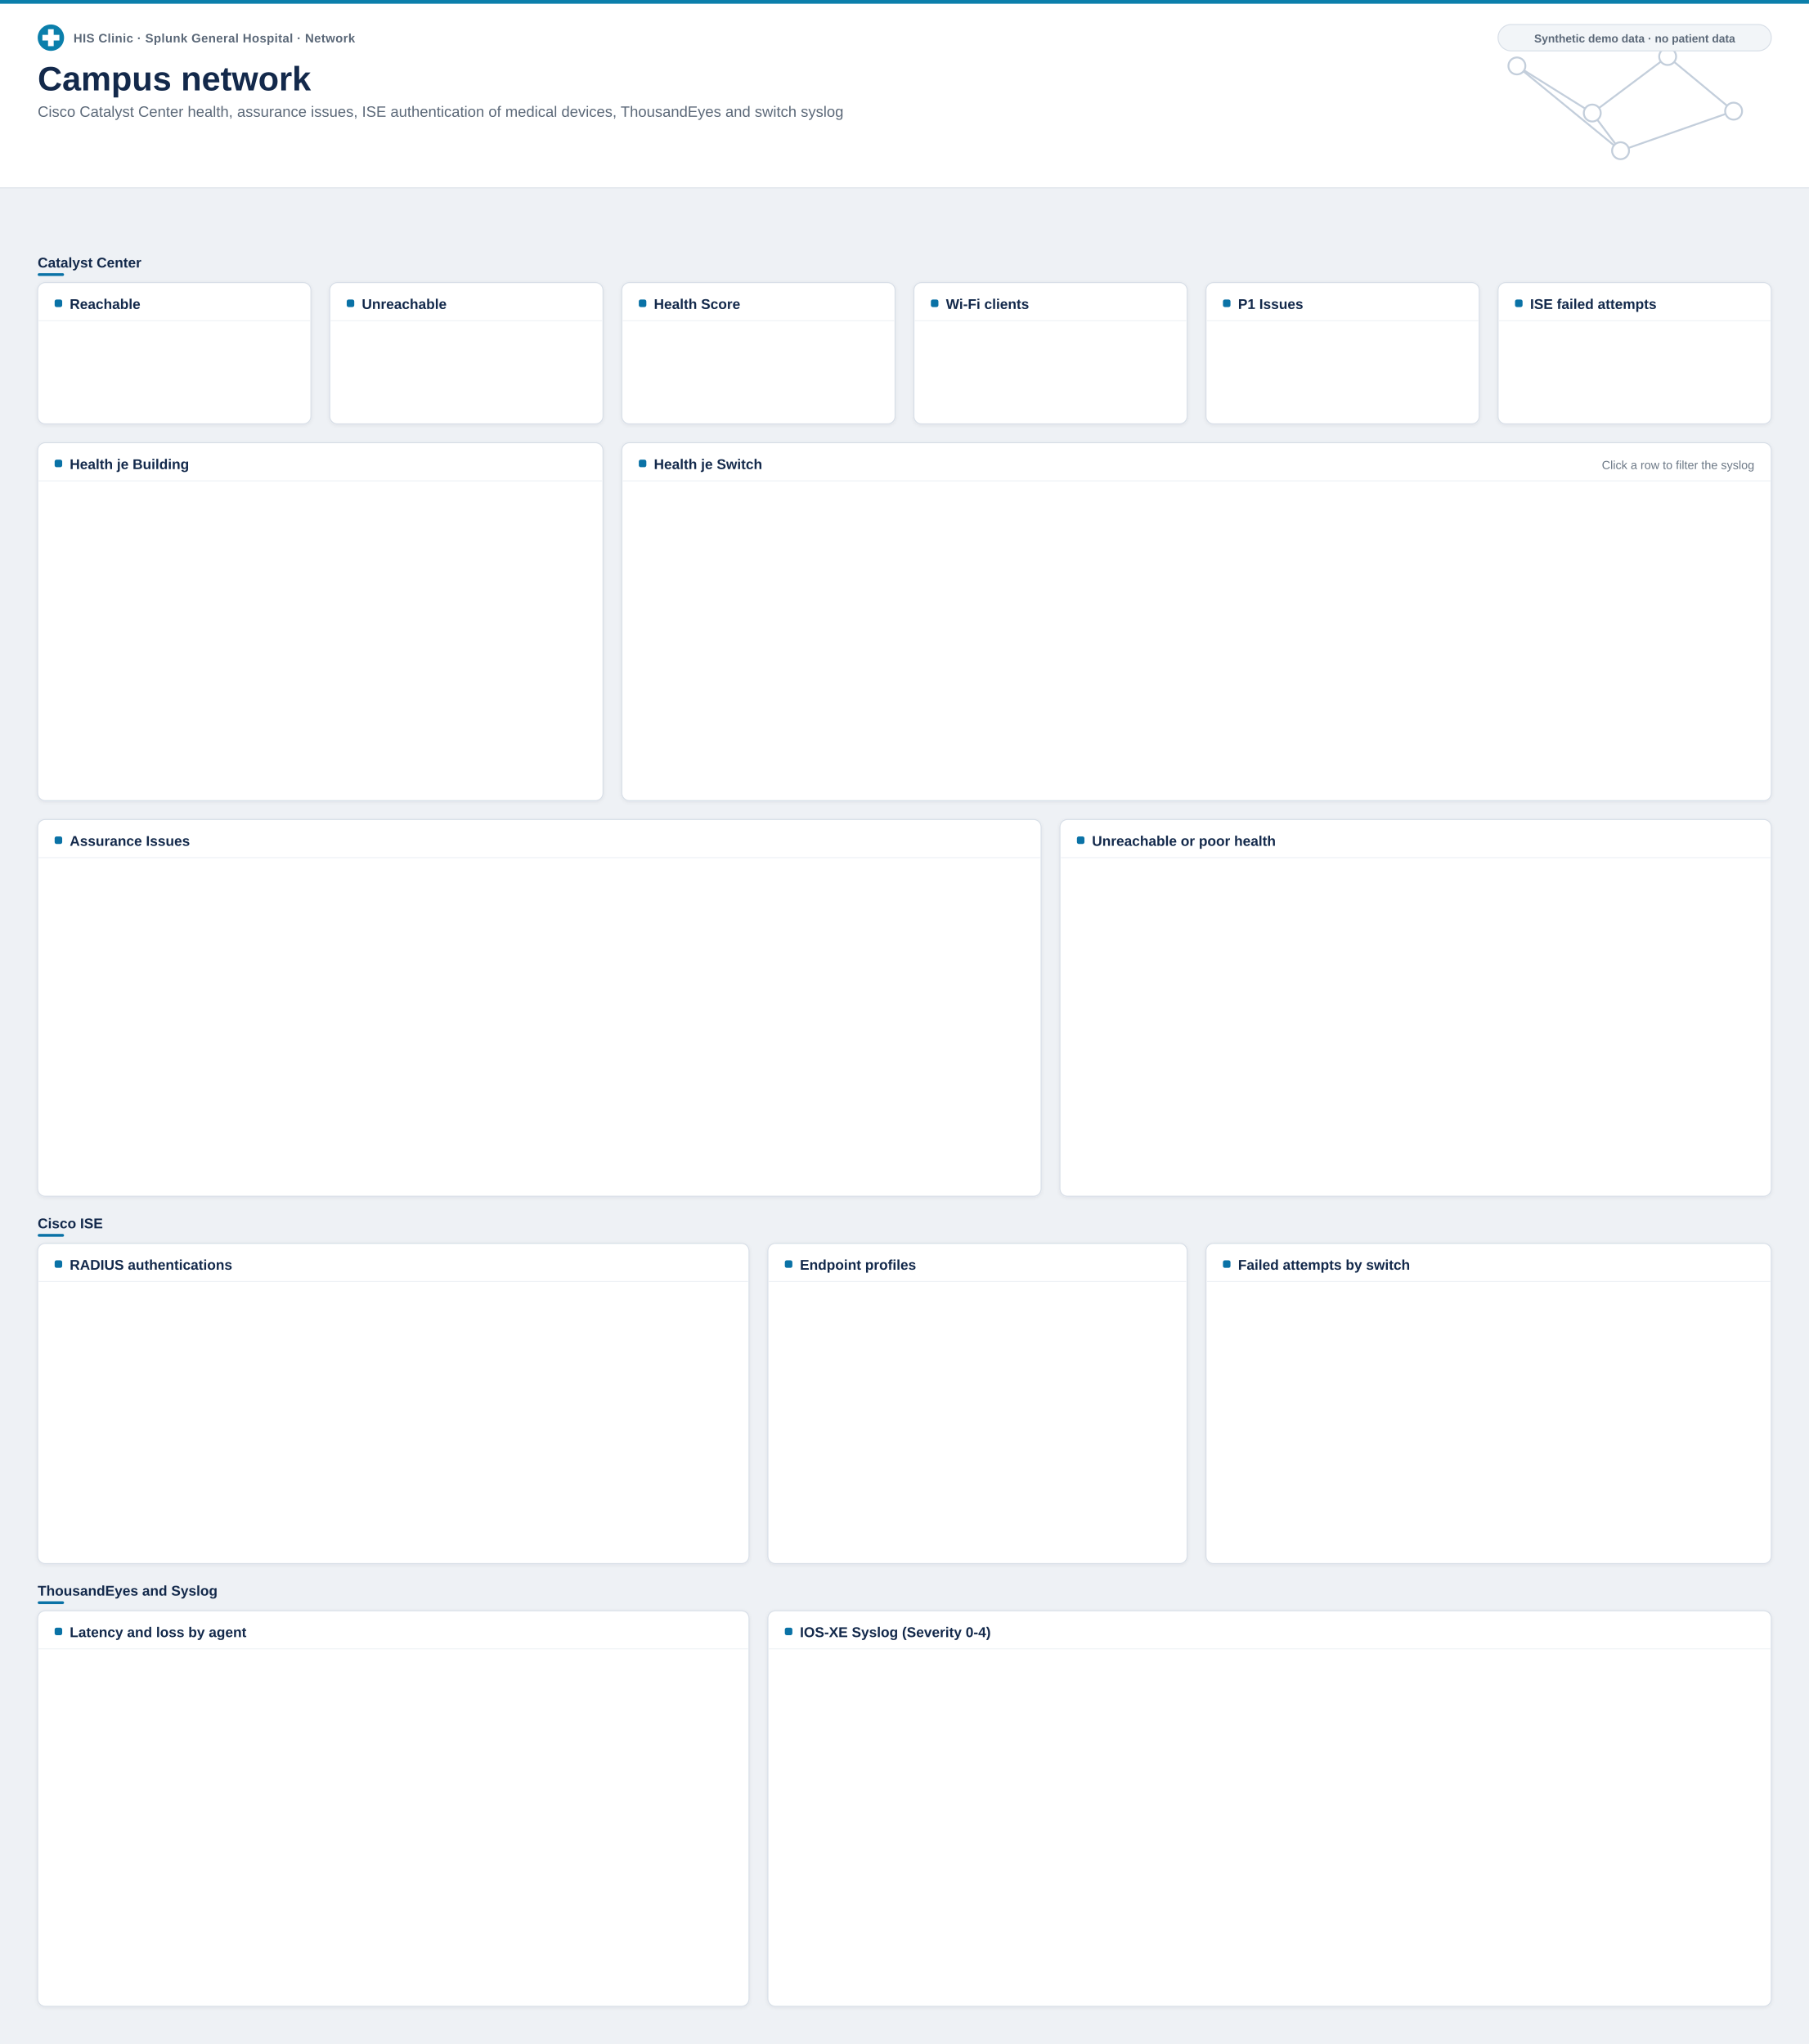
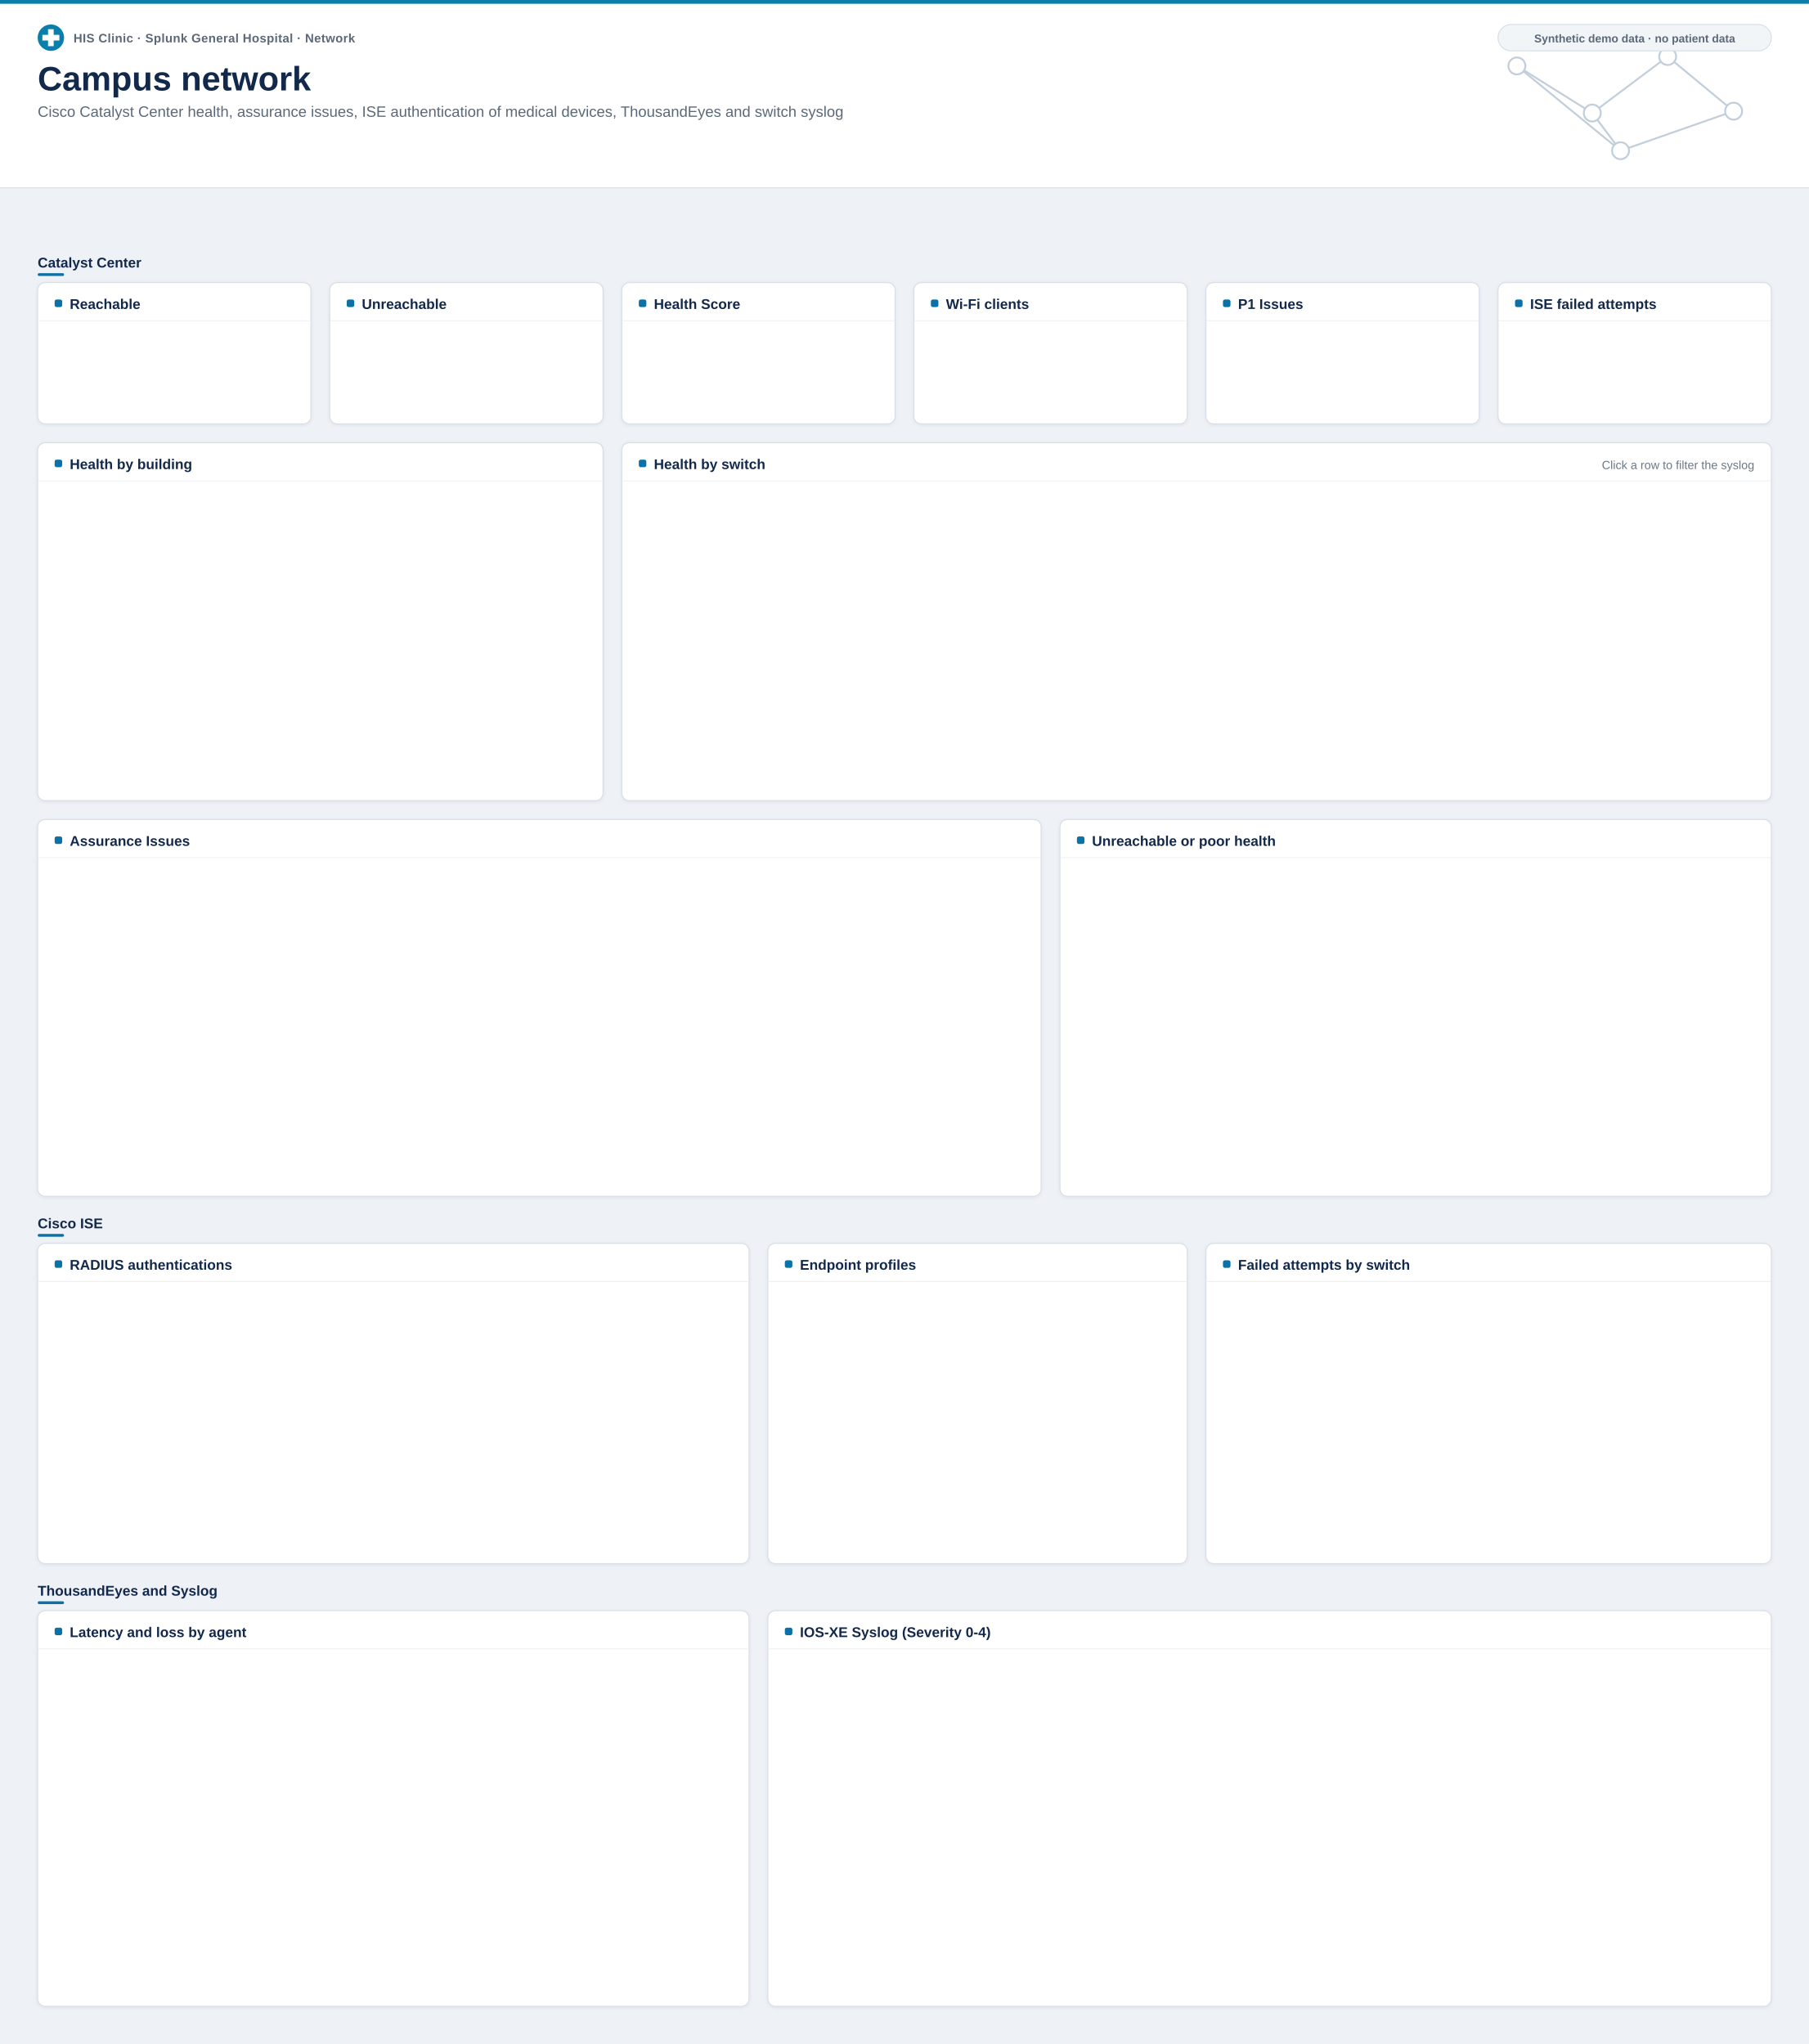
<svg xmlns="http://www.w3.org/2000/svg" width="1920" height="2170" viewBox="0 0 1920 2170">
  <defs>
    <filter id="card" x="-5%" y="-5%" width="110%" height="115%">
      <feDropShadow dx="0" dy="1" stdDeviation="2" flood-color="#13294b" flood-opacity="0.07" />
    </filter>
    <style>
      .pt { font: 600 15px 'Segoe UI', 'Source Sans Pro', 'Helvetica Neue', Arial, sans-serif; fill: #13294b; }
      .ph { font: 400 12.5px 'Segoe UI', 'Source Sans Pro', 'Helvetica Neue', Arial, sans-serif; fill: #6b7785; }
      .sec { font: 700 15px 'Segoe UI', 'Source Sans Pro', 'Helvetica Neue', Arial, sans-serif; fill: #13294b; }
    </style>
  </defs>
  <rect width="1920" height="2170" fill="#eef1f5" />
  <rect width="1920" height="200" fill="#ffffff" />
  <rect width="1920" height="4" fill="#0b7fab" />
  <rect x="0" y="199" width="1920" height="1" fill="#d6dde6" />
  <g>
    <line fill="none" stroke="#c3cedb" stroke-width="2" stroke-linecap="round" stroke-linejoin="round" x1="1610" y1="70" x2="1690" y2="120" />
    <line fill="none" stroke="#c3cedb" stroke-width="2" stroke-linecap="round" stroke-linejoin="round" x1="1690" y1="120" x2="1770" y2="60" />
    <line fill="none" stroke="#c3cedb" stroke-width="2" stroke-linecap="round" stroke-linejoin="round" x1="1770" y1="60" x2="1840" y2="118" />
    <line fill="none" stroke="#c3cedb" stroke-width="2" stroke-linecap="round" stroke-linejoin="round" x1="1690" y1="120" x2="1720" y2="160" />
    <line fill="none" stroke="#c3cedb" stroke-width="2" stroke-linecap="round" stroke-linejoin="round" x1="1840" y1="118" x2="1720" y2="160" />
    <line fill="none" stroke="#c3cedb" stroke-width="2" stroke-linecap="round" stroke-linejoin="round" x1="1610" y1="70" x2="1720" y2="160" />
    <circle cx="1610" cy="70" r="9" fill="#ffffff" stroke="#c3cedb" stroke-width="2" />
    <circle cx="1690" cy="120" r="9" fill="#ffffff" stroke="#c3cedb" stroke-width="2" />
    <circle cx="1770" cy="60" r="9" fill="#ffffff" stroke="#c3cedb" stroke-width="2" />
    <circle cx="1840" cy="118" r="9" fill="#ffffff" stroke="#c3cedb" stroke-width="2" />
    <circle cx="1720" cy="160" r="9" fill="#ffffff" stroke="#c3cedb" stroke-width="2" />
  </g>
  <circle cx="54" cy="40" r="14" fill="#0b7fab" />
  <path d="M51 31 h6 v6 h6 v6 h-6 v6 h-6 v-6 h-6 v-6 h6 z" fill="#ffffff" />
  <text x="78" y="45" style="font: 600 13px 'Segoe UI', 'Source Sans Pro', 'Helvetica Neue', Arial, sans-serif; letter-spacing: 0.3px; fill: #5b6878;">HIS Clinic · Splunk General Hospital · Network</text>
  <rect x="1590" y="26" width="290" height="28" rx="14" fill="#f2f5f8" stroke="#d6dde6" />
  <text x="1735" y="45" text-anchor="middle" style="font: 600 12px 'Segoe UI', 'Source Sans Pro', 'Helvetica Neue', Arial, sans-serif; fill: #5b6878;">Synthetic demo data · no patient data</text>
  <text x="40" y="96" style="font: 600 36px 'Segoe UI', 'Source Sans Pro', 'Helvetica Neue', Arial, sans-serif; fill: #13294b;">Campus network</text>
  <text x="40" y="124" style="font: 400 16px 'Segoe UI', 'Source Sans Pro', 'Helvetica Neue', Arial, sans-serif; fill: #5b6878;">Cisco Catalyst Center health, assurance issues, ISE authentication of medical devices, ThousandEyes and switch syslog</text>
  <g>
    <text x="40" y="284" class="sec">Catalyst Center</text>
    <rect x="40" y="290" width="28" height="3" rx="1.5" fill="#0a72a6" />
    <text x="40" y="1304" class="sec">Cisco ISE</text>
    <rect x="40" y="1310" width="28" height="3" rx="1.5" fill="#0a72a6" />
    <text x="40" y="1694" class="sec">ThousandEyes and Syslog</text>
    <rect x="40" y="1700" width="28" height="3" rx="1.5" fill="#0a72a6" />
  </g>
  <g>
    <rect x="40" y="300" width="290" height="150" rx="8" fill="#ffffff" stroke="#d6dde6" filter="url(#card)" />
    <rect x="58" y="318" width="8" height="8" rx="2" fill="#0a72a6" />
    <text x="74" y="328" class="pt">Reachable</text>
    <line x1="41" y1="340.5" x2="329" y2="340.5" stroke="#edf1f5" />
    <rect x="350" y="300" width="290" height="150" rx="8" fill="#ffffff" stroke="#d6dde6" filter="url(#card)" />
    <rect x="368" y="318" width="8" height="8" rx="2" fill="#0a72a6" />
    <text x="384" y="328" class="pt">Unreachable</text>
    <line x1="351" y1="340.5" x2="639" y2="340.5" stroke="#edf1f5" />
    <rect x="660" y="300" width="290" height="150" rx="8" fill="#ffffff" stroke="#d6dde6" filter="url(#card)" />
    <rect x="678" y="318" width="8" height="8" rx="2" fill="#0a72a6" />
    <text x="694" y="328" class="pt">Health Score</text>
    <line x1="661" y1="340.5" x2="949" y2="340.5" stroke="#edf1f5" />
    <rect x="970" y="300" width="290" height="150" rx="8" fill="#ffffff" stroke="#d6dde6" filter="url(#card)" />
    <rect x="988" y="318" width="8" height="8" rx="2" fill="#0a72a6" />
    <text x="1004" y="328" class="pt">Wi-Fi clients</text>
    <line x1="971" y1="340.5" x2="1259" y2="340.5" stroke="#edf1f5" />
    <rect x="1280" y="300" width="290" height="150" rx="8" fill="#ffffff" stroke="#d6dde6" filter="url(#card)" />
    <rect x="1298" y="318" width="8" height="8" rx="2" fill="#0a72a6" />
    <text x="1314" y="328" class="pt">P1 Issues</text>
    <line x1="1281" y1="340.5" x2="1569" y2="340.5" stroke="#edf1f5" />
    <rect x="1590" y="300" width="290" height="150" rx="8" fill="#ffffff" stroke="#d6dde6" filter="url(#card)" />
    <rect x="1608" y="318" width="8" height="8" rx="2" fill="#0a72a6" />
    <text x="1624" y="328" class="pt">ISE failed attempts</text>
    <line x1="1591" y1="340.5" x2="1879" y2="340.5" stroke="#edf1f5" />
    <rect x="40" y="470" width="600" height="380" rx="8" fill="#ffffff" stroke="#d6dde6" filter="url(#card)" />
    <rect x="58" y="488" width="8" height="8" rx="2" fill="#0a72a6" />
-     <text x="74" y="498" class="pt">Health je Building</text>
+     <text x="74" y="498" class="pt">Health by building</text>
    <line x1="41" y1="510.5" x2="639" y2="510.5" stroke="#edf1f5" />
    <rect x="660" y="470" width="1220" height="380" rx="8" fill="#ffffff" stroke="#d6dde6" filter="url(#card)" />
    <rect x="678" y="488" width="8" height="8" rx="2" fill="#0a72a6" />
-     <text x="694" y="498" class="pt">Health je Switch</text>
+     <text x="694" y="498" class="pt">Health by switch</text>
    <text x="1862" y="498" class="ph" text-anchor="end">Click a row to filter the syslog</text>
    <line x1="661" y1="510.5" x2="1879" y2="510.5" stroke="#edf1f5" />
    <rect x="40" y="870" width="1065" height="400" rx="8" fill="#ffffff" stroke="#d6dde6" filter="url(#card)" />
    <rect x="58" y="888" width="8" height="8" rx="2" fill="#0a72a6" />
    <text x="74" y="898" class="pt">Assurance Issues</text>
    <line x1="41" y1="910.5" x2="1104" y2="910.5" stroke="#edf1f5" />
    <rect x="1125" y="870" width="755" height="400" rx="8" fill="#ffffff" stroke="#d6dde6" filter="url(#card)" />
    <rect x="1143" y="888" width="8" height="8" rx="2" fill="#0a72a6" />
    <text x="1159" y="898" class="pt">Unreachable or poor health</text>
    <line x1="1126" y1="910.5" x2="1879" y2="910.5" stroke="#edf1f5" />
    <rect x="40" y="1320" width="755" height="340" rx="8" fill="#ffffff" stroke="#d6dde6" filter="url(#card)" />
    <rect x="58" y="1338" width="8" height="8" rx="2" fill="#0a72a6" />
    <text x="74" y="1348" class="pt">RADIUS authentications</text>
    <line x1="41" y1="1360.5" x2="794" y2="1360.5" stroke="#edf1f5" />
    <rect x="815" y="1320" width="445" height="340" rx="8" fill="#ffffff" stroke="#d6dde6" filter="url(#card)" />
    <rect x="833" y="1338" width="8" height="8" rx="2" fill="#0a72a6" />
    <text x="849" y="1348" class="pt">Endpoint profiles</text>
    <line x1="816" y1="1360.5" x2="1259" y2="1360.5" stroke="#edf1f5" />
    <rect x="1280" y="1320" width="600" height="340" rx="8" fill="#ffffff" stroke="#d6dde6" filter="url(#card)" />
    <rect x="1298" y="1338" width="8" height="8" rx="2" fill="#0a72a6" />
    <text x="1314" y="1348" class="pt">Failed attempts by switch</text>
    <line x1="1281" y1="1360.5" x2="1879" y2="1360.5" stroke="#edf1f5" />
    <rect x="40" y="1710" width="755" height="420" rx="8" fill="#ffffff" stroke="#d6dde6" filter="url(#card)" />
    <rect x="58" y="1728" width="8" height="8" rx="2" fill="#0a72a6" />
    <text x="74" y="1738" class="pt">Latency and loss by agent</text>
    <line x1="41" y1="1750.5" x2="794" y2="1750.5" stroke="#edf1f5" />
    <rect x="815" y="1710" width="1065" height="420" rx="8" fill="#ffffff" stroke="#d6dde6" filter="url(#card)" />
    <rect x="833" y="1728" width="8" height="8" rx="2" fill="#0a72a6" />
    <text x="849" y="1738" class="pt">IOS-XE Syslog (Severity 0-4)</text>
    <line x1="816" y1="1750.5" x2="1879" y2="1750.5" stroke="#edf1f5" />
  </g>
</svg>
